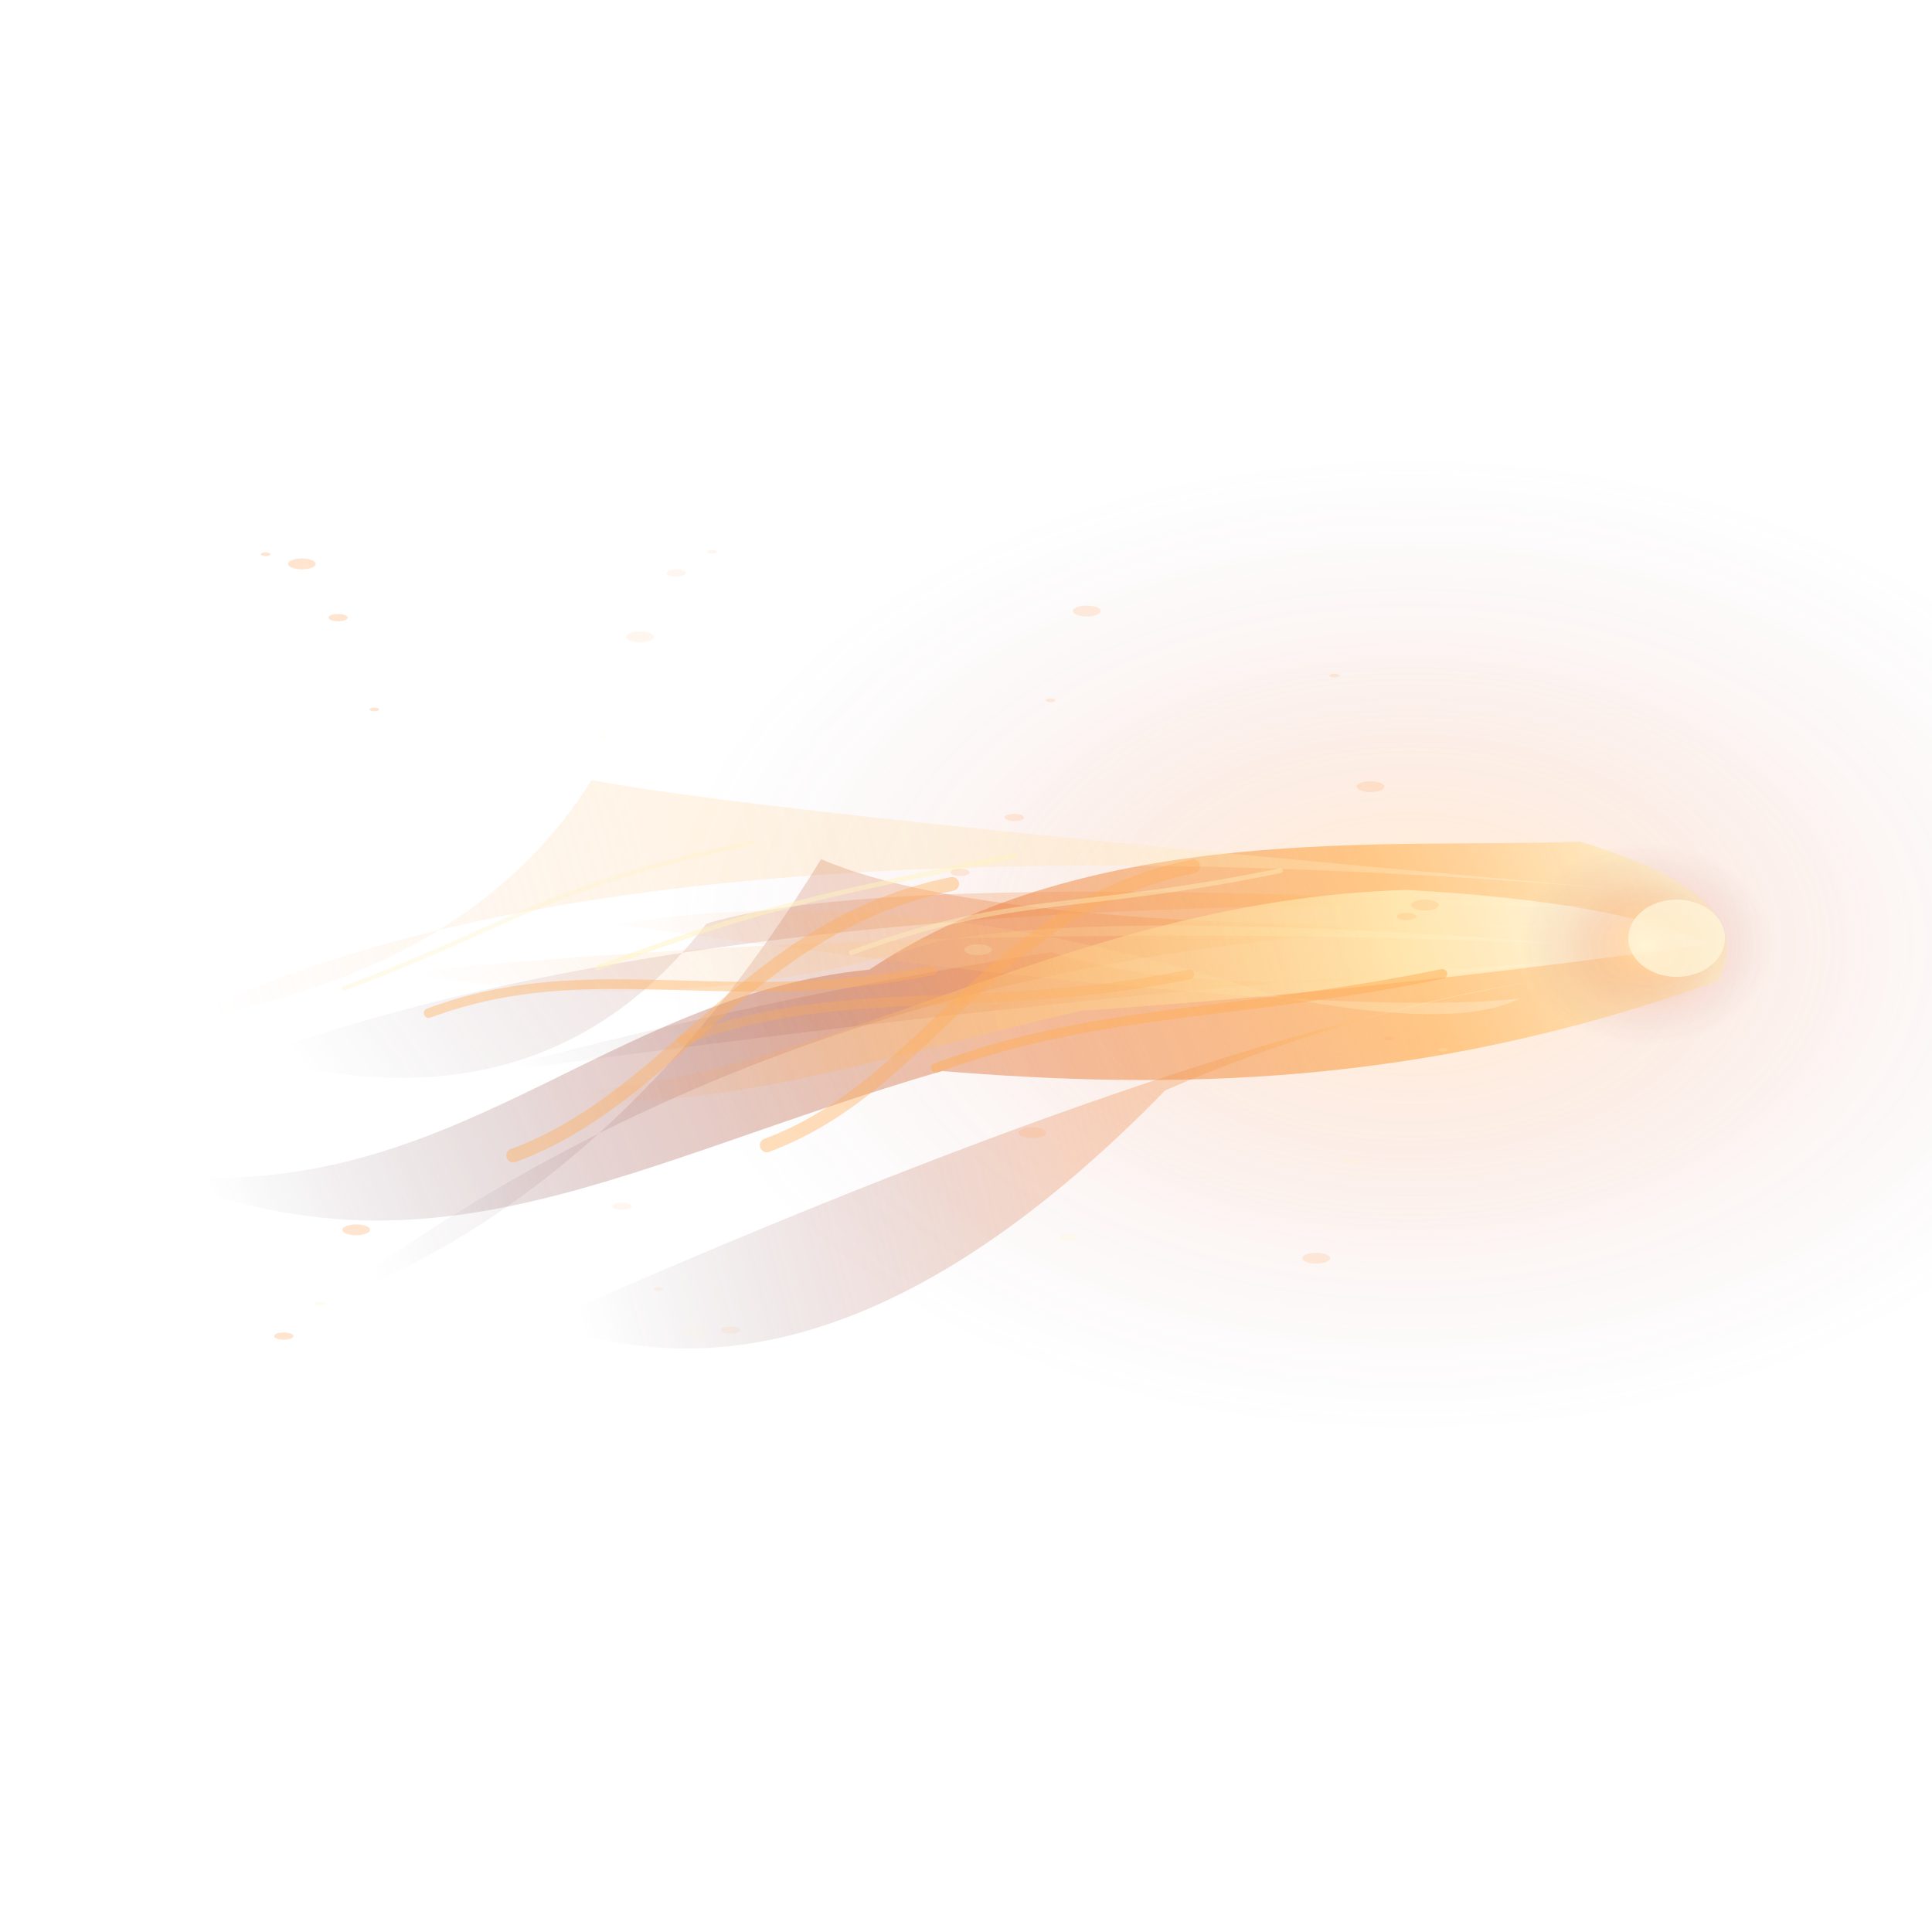
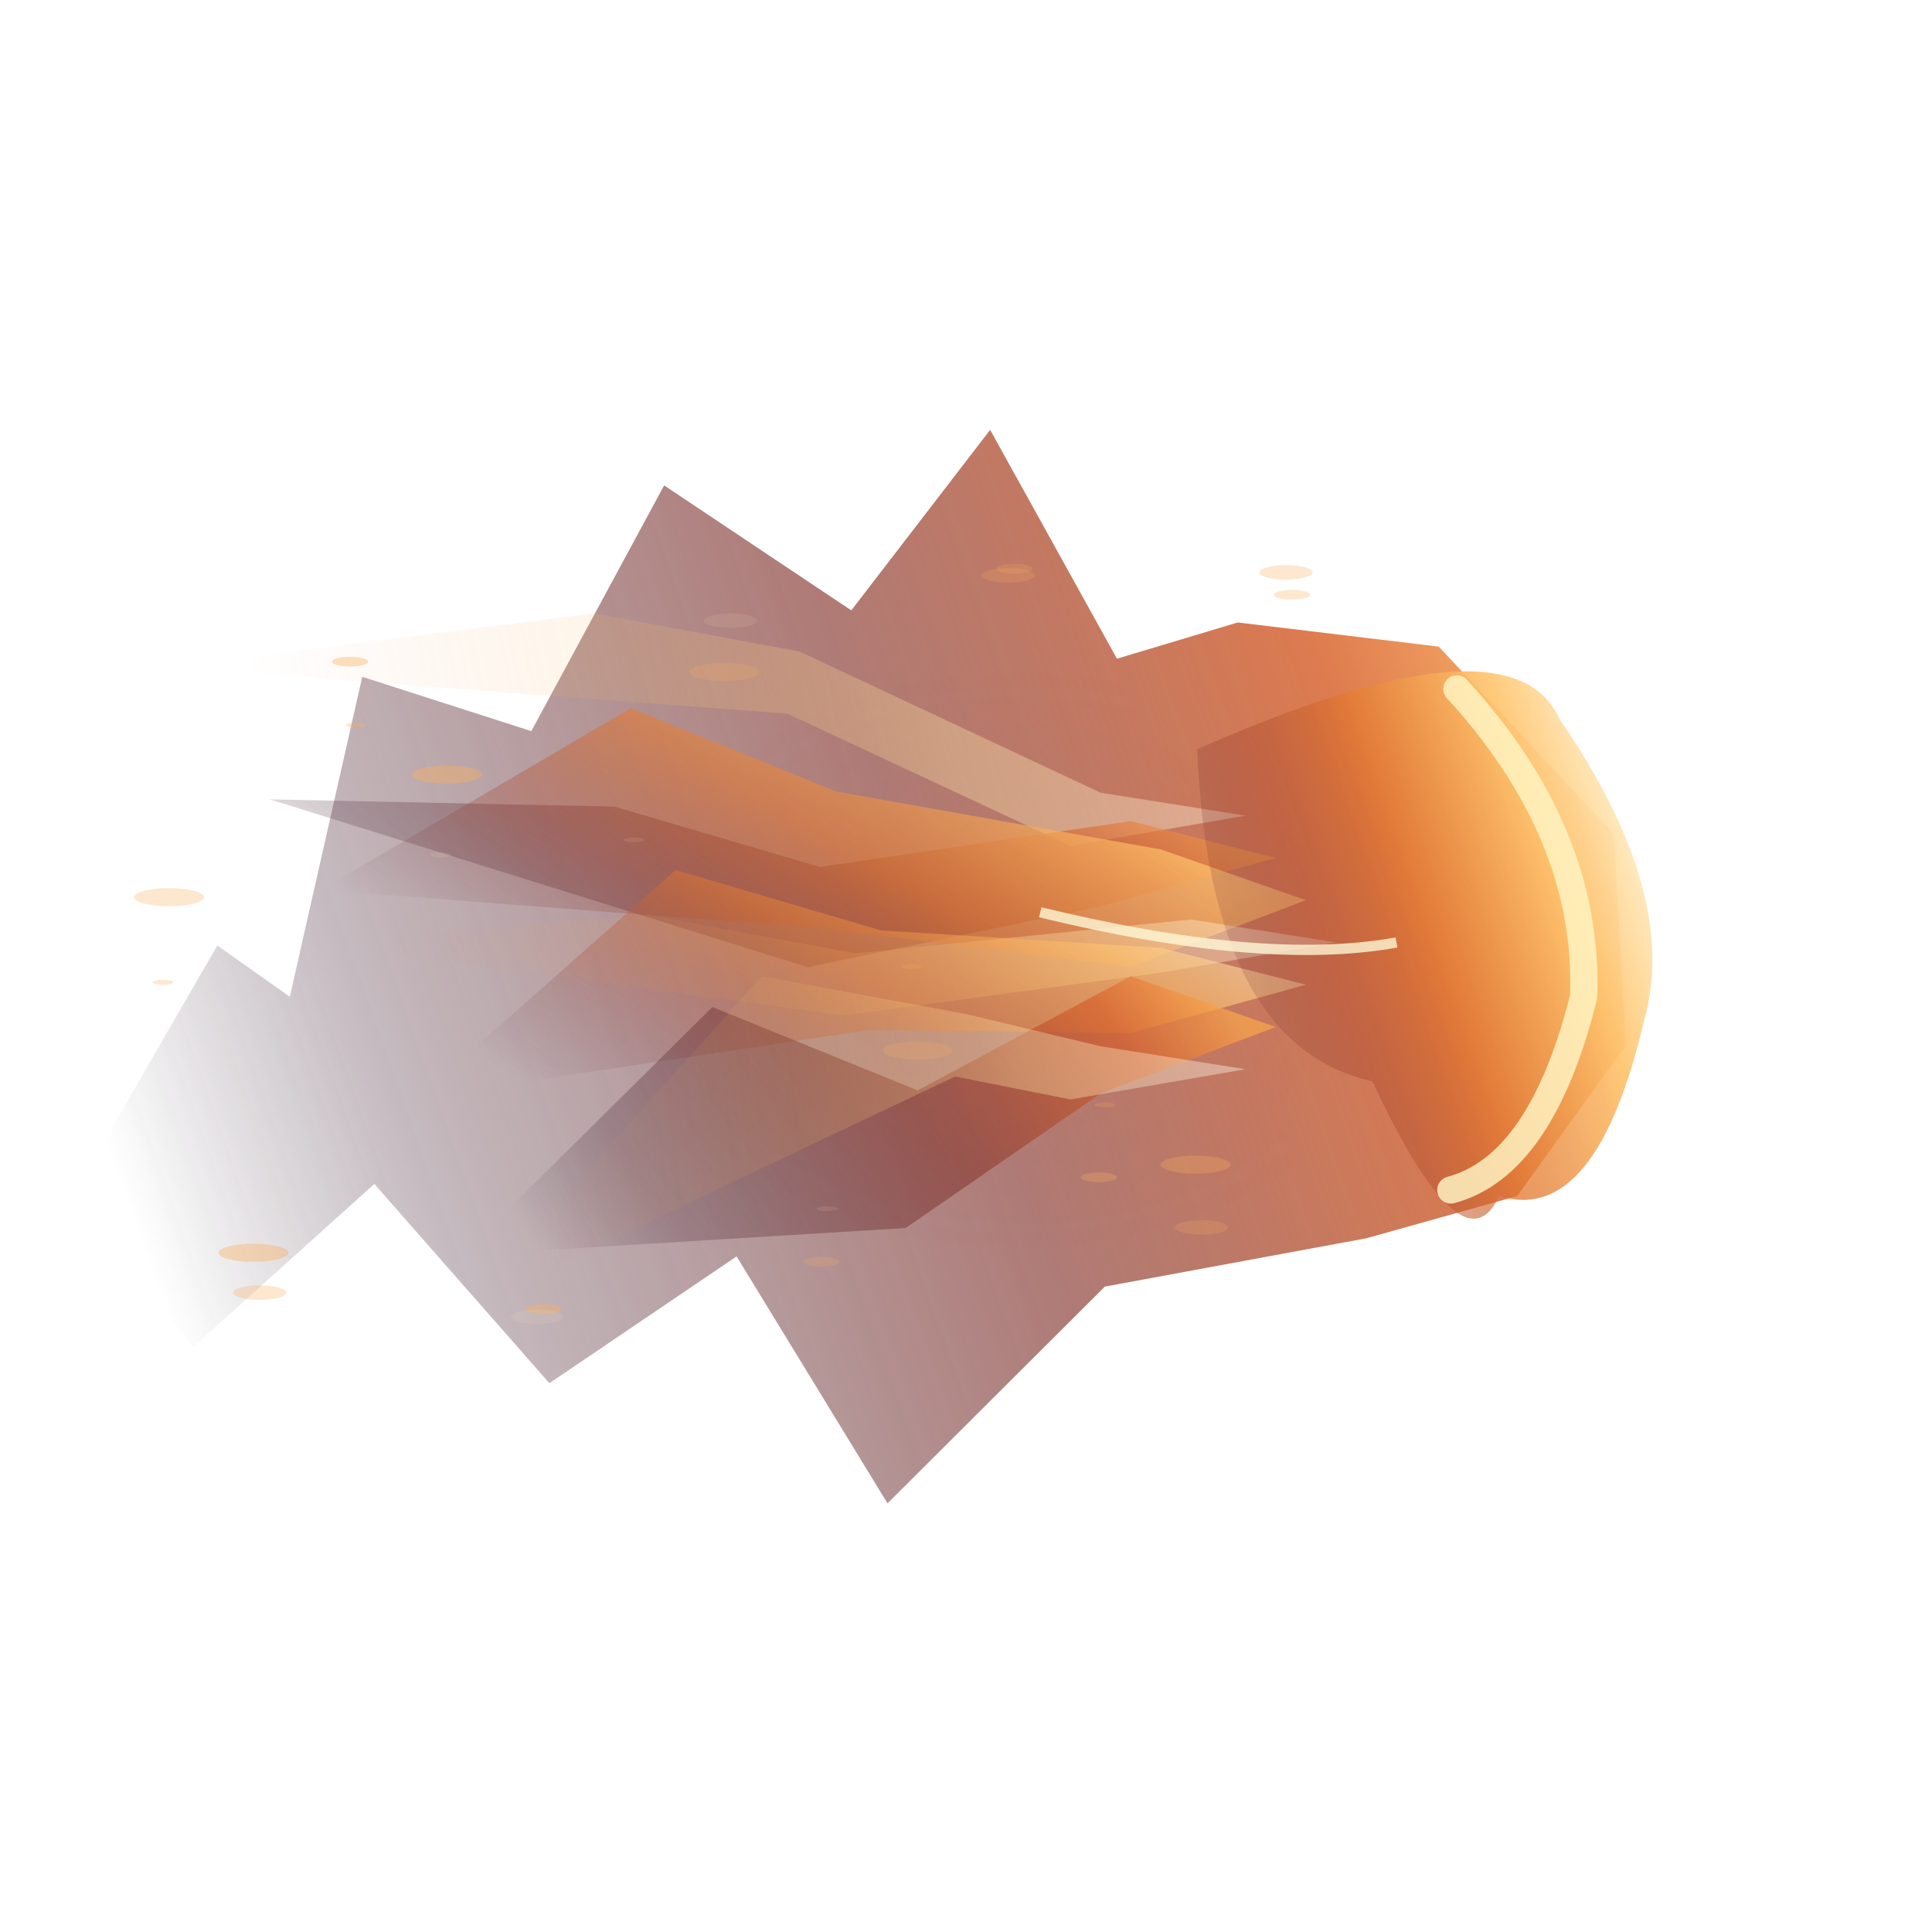
<svg xmlns="http://www.w3.org/2000/svg" width="320" height="320" viewBox="0 0 320 320">
  <defs>
-     <linearGradient id="trail" x1="0%" y1="55%" x2="100%" y2="45%">
-       <stop offset="0" stop-color="#351c33" stop-opacity="0" />
-       <stop offset=".26" stop-color="#913c36" stop-opacity=".28" />
-       <stop offset=".54" stop-color="#e87a3a" stop-opacity=".56" />
-       <stop offset=".81" stop-color="#ffb660" stop-opacity=".85" />
-       <stop offset="1" stop-color="#fff3cd" stop-opacity="1" />
+     <linearGradient id="blood" x1="0%" y1="60%" x2="100%" y2="35%">
+       <stop offset="0" stop-color="#24182b" stop-opacity="0" />
+       <stop offset=".18" stop-color="#462333" stop-opacity=".37" />
+       <stop offset=".55" stop-color="#823129" stop-opacity=".77" />
+       <stop offset=".85" stop-color="#d7602b" />
+       <stop offset="1" stop-color="#fba64b" />
    </linearGradient>
-     <linearGradient id="core" x1="0%" y1="50%" x2="100%" y2="45%">
-       <stop offset="0" stop-color="#f79348" stop-opacity="0" />
-       <stop offset=".37" stop-color="#ffc477" stop-opacity=".63" />
-       <stop offset=".75" stop-color="#fff0bc" />
-       <stop offset="1" stop-color="#fffefa" />
+     <linearGradient id="saffron" x1="4%" y1="74%" x2="98%" y2="34%">
+       <stop offset="0" stop-color="#4e2135" stop-opacity="0" />
+       <stop offset=".27" stop-color="#a3422f" stop-opacity=".42" />
+       <stop offset=".52" stop-color="#e27831" stop-opacity=".83" />
+       <stop offset=".81" stop-color="#ffc36c" />
+       <stop offset="1" stop-color="#ffebc0" />
    </linearGradient>
-     <radialGradient id="glow">
-       <stop offset="0" stop-color="#fff5c1" stop-opacity=".78" />
-       <stop offset=".24" stop-color="#ffa861" stop-opacity=".38" />
-       <stop offset=".65" stop-color="#d05b41" stop-opacity=".10" />
-       <stop offset="1" stop-color="#7e3648" stop-opacity="0" />
+     <linearGradient id="white" x1="8%" y1="43%" x2="100%" y2="39%">
+       <stop offset="0" stop-color="#ec803e" stop-opacity="0" />
+       <stop offset=".38" stop-color="#fbbd62" stop-opacity=".35" />
+       <stop offset=".69" stop-color="#ffe6a7" stop-opacity=".87" />
+       <stop offset="1" stop-color="#fffdf2" />
+     </linearGradient>
+     <radialGradient id="dust">
+       <stop offset="0" stop-color="#ffe1a8" stop-opacity=".44" />
+       <stop offset=".21" stop-color="#f9a052" stop-opacity=".22" />
+       <stop offset=".72" stop-color="#9b514b" stop-opacity=".09" />
+       <stop offset="1" stop-color="#5e3144" stop-opacity="0" />
    </radialGradient>
  </defs>
-   <ellipse cx="233.7" cy="156.4" rx="124" ry="80" fill="url(#glow)" opacity=".54" />
-   <path d="M 26 194.6 C 75 199.6 100 164.9 144 160.6 C 181 135.9 230 140.6 261.7 139.4 Q 291.7 148.4 284.7 162.4 C 235 180.4 193 180.4 156 177.4 C 104 192.6 72 213.6 26 194.6 Z" fill="url(#trail)" opacity=".82" />
-   <path d="M30.0 169.0 Q78.0 161.0 98.0 129.2 Q127.0 134.8 269.7 147.4 Q102.0 133.2 30.0 169.0 Z" fill="url(#core)" opacity="0.3" />
-   <path d="M42.0 175.0 Q90.0 188.0 117.0 153.0 Q146.0 143.9 266.7 150.4 Q121.0 146.5 42.0 175.0 Z" fill="url(#trail)" opacity="0.4" />
-   <path d="M54.0 215.7 Q102.0 197.7 136.0 142.3 Q165.0 154.9 263.7 153.4 Q140.0 151.3 54.0 215.7 Z" fill="url(#trail)" opacity="0.5" />
-   <path d="M66.0 161.1 Q114.0 169.1 155.0 156.0 Q184.0 150.4 260.7 156.4 Q159.0 152.0 66.0 161.1 Z" fill="url(#core)" opacity="0.3" />
-   <path d="M78.0 178.2 Q126.0 165.2 174.0 157.7 Q203.0 166.8 257.7 159.4 Q178.0 164.2 78.0 178.2 Z" fill="url(#trail)" opacity="0.4" />
-   <path d="M90.0 219.0 Q138.0 237.0 193.0 180.6 Q222.0 168.0 254.7 162.4 Q197.0 171.6 90.0 219.0 Z" fill="url(#trail)" opacity="0.5" />
-   <path d="M102.0 153.1 Q150.0 145.1 212.0 165.1 Q241.0 170.7 251.7 165.4 Q216.0 169.1 102.0 153.1 Z" fill="url(#core)" opacity="0.3" />
-   <path d="M 90 181.1 C 137 179.6 176 149.1 233 147.4 Q 268.7 149.4 282.7 156.4 Q 225 164.4 179 167.4 C 145 175.4 113 186.0 90 181.1 Z" fill="url(#core)" opacity=".72" />
-   <ellipse cx="272.7" cy="156.4" rx="20.9" ry="16.7" fill="url(#glow)" opacity=".92" />
-   <ellipse cx="277.7" cy="155.4" rx="8" ry="6.4" fill="#fff6d9" opacity=".75" />
-   <path d="M57.0 163.7 C84.0 153.7 90.6 146.6 124.6 139.6" fill="none" stroke="#fff3bf" stroke-width="0.8" stroke-linecap="round" opacity="0.3" />
-   <path d="M71.0 167.8 C98.0 157.8 120.4 167.7 154.4 160.7" fill="none" stroke="#ffad58" stroke-width="1.6" stroke-linecap="round" opacity="0.4" />
-   <path d="M85.0 191.4 C112.0 181.4 123.7 153.4 157.7 146.4" fill="none" stroke="#ffad58" stroke-width="2.3" stroke-linecap="round" opacity="0.4" />
-   <path d="M99.0 160.3 C126.0 150.3 134.2 148.7 168.2 141.7" fill="none" stroke="#fff3bf" stroke-width="0.8" stroke-linecap="round" opacity="0.5" />
-   <path d="M113.0 172.3 C140.0 162.3 163.0 168.4 197.0 161.4" fill="none" stroke="#ffad58" stroke-width="1.6" stroke-linecap="round" opacity="0.3" />
-   <path d="M127.0 189.7 C154.0 179.7 163.6 150.5 197.6 143.5" fill="none" stroke="#ffad58" stroke-width="2.3" stroke-linecap="round" opacity="0.4" />
-   <path d="M141.0 157.8 C168.0 147.8 178.1 151.2 212.1 144.2" fill="none" stroke="#fff3bf" stroke-width="0.8" stroke-linecap="round" opacity="0.4" />
-   <path d="M155.0 176.9 C182.0 166.9 204.9 168.3 238.9 161.3" fill="none" stroke="#ffad58" stroke-width="1.6" stroke-linecap="round" opacity="0.5" />
-   <ellipse cx="100.0" cy="122.0" rx="0.8" ry="0.3" fill="#fff6c6" opacity="0.1" />
-   <ellipse cx="159.0" cy="144.5" rx="1.6" ry="0.6" fill="#ffa55e" opacity="0.2" />
-   <ellipse cx="218.0" cy="208.4" rx="2.3" ry="0.9" fill="#ffa55e" opacity="0.2" />
-   <ellipse cx="44.0" cy="91.8" rx="0.8" ry="0.3" fill="#ffa55e" opacity="0.3" />
-   <ellipse cx="103.0" cy="199.8" rx="1.6" ry="0.6" fill="#ffa55e" opacity="0.1" />
-   <ellipse cx="162.0" cy="157.3" rx="2.3" ry="0.9" fill="#fff6c6" opacity="0.2" />
-   <ellipse cx="221.0" cy="111.9" rx="0.8" ry="0.3" fill="#ffa55e" opacity="0.2" />
-   <ellipse cx="47.0" cy="221.3" rx="1.6" ry="0.6" fill="#ffa55e" opacity="0.3" />
-   <ellipse cx="106.0" cy="105.5" rx="2.3" ry="0.9" fill="#ffa55e" opacity="0.1" />
-   <ellipse cx="165.0" cy="166.7" rx="0.8" ry="0.3" fill="#ffa55e" opacity="0.2" />
-   <ellipse cx="224.0" cy="192.3" rx="1.6" ry="0.6" fill="#fff6c6" opacity="0.2" />
-   <ellipse cx="50.0" cy="93.4" rx="2.3" ry="0.9" fill="#ffa55e" opacity="0.3" />
-   <ellipse cx="109.0" cy="213.5" rx="0.8" ry="0.3" fill="#ffa55e" opacity="0.1" />
-   <ellipse cx="168.0" cy="135.4" rx="1.6" ry="0.6" fill="#ffa55e" opacity="0.2" />
-   <ellipse cx="227.0" cy="130.3" rx="2.3" ry="0.9" fill="#ffa55e" opacity="0.2" />
-   <ellipse cx="53.0" cy="215.9" rx="0.8" ry="0.3" fill="#fff6c6" opacity="0.3" />
-   <ellipse cx="112.0" cy="94.9" rx="1.6" ry="0.6" fill="#ffa55e" opacity="0.1" />
-   <ellipse cx="171.0" cy="187.6" rx="2.3" ry="0.9" fill="#ffa55e" opacity="0.2" />
-   <ellipse cx="230.0" cy="172.0" rx="0.8" ry="0.3" fill="#ffa55e" opacity="0.2" />
-   <ellipse cx="56.0" cy="102.3" rx="1.6" ry="0.6" fill="#ffa55e" opacity="0.3" />
-   <ellipse cx="115.0" cy="220.6" rx="2.3" ry="0.9" fill="#fff6c6" opacity="0.1" />
-   <ellipse cx="174.0" cy="116.0" rx="0.8" ry="0.3" fill="#ffa55e" opacity="0.2" />
-   <ellipse cx="233.0" cy="151.8" rx="1.6" ry="0.6" fill="#ffa55e" opacity="0.2" />
-   <ellipse cx="59.0" cy="203.7" rx="2.3" ry="0.9" fill="#ffa55e" opacity="0.3" />
-   <ellipse cx="118.0" cy="91.4" rx="0.8" ry="0.3" fill="#ffa55e" opacity="0.1" />
-   <ellipse cx="177.0" cy="205.0" rx="1.6" ry="0.6" fill="#fff6c6" opacity="0.2" />
-   <ellipse cx="236.0" cy="149.9" rx="2.3" ry="0.9" fill="#ffa55e" opacity="0.2" />
-   <ellipse cx="62.0" cy="117.5" rx="0.8" ry="0.3" fill="#ffa55e" opacity="0.3" />
-   <ellipse cx="121.0" cy="220.3" rx="1.6" ry="0.6" fill="#ffa55e" opacity="0.1" />
-   <ellipse cx="180.0" cy="101.2" rx="2.3" ry="0.9" fill="#ffa55e" opacity="0.2" />
-   <ellipse cx="239.0" cy="173.9" rx="0.8" ry="0.3" fill="#fff6c6" opacity="0.2" />
+   <ellipse cx="169" cy="159" rx="74.0" ry="54" fill="url(#dust)" opacity=".16" />
+   <path d="M 12.0 198.1 L 36.0 156.6 L 48.0 165.1 L 60.0 112.1 L 88.0 121.1 L 110.0 80.4 L 141.0 101.1 L 164.0 71.2 L 185.0 109.1 L 205.0 103.1 L 238.3 107.1 L 267.3 138.1 L 269.3 173.1 L 251.3 198.1 L 226.3 205.1 L 183.0 213.1 L 147.0 249.0 L 122.0 208.1 L 91.0 229.1 L 62.0 196.1 L 32.0 223.1 Z" fill="url(#blood)" opacity=".83" />
+   <path d="M 28.0 110.5 L 98.4 101.6 L 132.4 107.9 L 182.3 131.3 L 206.3 135.1 L 177.3 140.1 L 130.4 118.2 L 28.0 110.5 Z" fill="url(#white)" opacity="0.4" />
+   <path d="M 44.7 132.4 L 101.8 133.6 L 135.8 143.6 L 187.3 136.0 L 211.3 142.1 L 182.3 150.1 L 133.8 160.2 L 44.7 132.4 Z" fill="url(#blood)" opacity="0.6" />
+   <path d="M 53.1 147.4 L 104.5 117.3 L 138.5 131.1 L 192.3 140.7 L 216.3 149.1 L 187.3 160.1 L 136.5 153.8 L 53.1 147.4 Z" fill="url(#saffron)" opacity="0.7" />
+   <path d="M 52.0 156.2 L 107.6 151.6 L 141.6 157.9 L 197.3 152.3 L 221.3 156.1 L 192.3 161.1 L 139.6 168.2 L 52.0 156.2 Z" fill="url(#white)" opacity="0.4" />
+   <path d="M 69.3 181.8 L 111.9 144.1 L 145.9 154.1 L 192.3 157.0 L 216.3 163.1 L 187.3 171.1 L 143.9 170.6 L 69.3 181.8 Z" fill="url(#saffron)" opacity="0.6" />
+   <path d="M 76.5 207.9 L 118.0 166.8 L 152.0 180.6 L 187.3 161.7 L 211.3 170.1 L 182.3 181.1 L 150.0 203.4 L 76.5 207.9 Z" fill="url(#blood)" opacity="0.7" />
+   <path d="M 76.0 217.3 L 126.2 161.7 L 160.2 168.0 L 182.3 173.3 L 206.3 177.1 L 177.3 182.1 L 158.2 178.3 L 76.0 217.3 Z" fill="url(#white)" opacity="0.4" />
+   <path d="M198.3 124.1 Q250.3 101.1 258.3 119.1 Q278.3 148.1 272.3 169.1 Q264.3 203.1 248.3 198.1 Q242.3 211.1 227.3 179.1 Q200.3 173.1 198.3 124.1 Z" fill="url(#saffron)" opacity=".92" />
+   <path d="M241.3 114.1 Q263.3 138.1 262.3 165.1 Q255.3 193.1 240.3 197.1" fill="none" stroke="#fff4c3" stroke-width="4.5" stroke-linecap="round" opacity=".83" />
+   <path d="M172.3 151.1 Q209.3 160.1 231.3 156.1" fill="none" stroke="#fffad8" stroke-width="1.7" opacity=".78" />
+   <ellipse cx="137.0" cy="200.2" rx="1.7" ry="0.4" fill="#ffefbd" opacity="0.1" />
+   <ellipse cx="168.0" cy="94.2" rx="3.0" ry="0.8" fill="#f9ae5f" opacity="0.2" />
+   <ellipse cx="199.0" cy="203.3" rx="4.4" ry="1.2" fill="#f9ae5f" opacity="0.2" />
+   <ellipse cx="28.0" cy="148.6" rx="5.8" ry="1.5" fill="#f9ae5f" opacity="0.3" />
+   <ellipse cx="59.0" cy="120.1" rx="1.7" ry="0.4" fill="#f9ae5f" opacity="0.3" />
+   <ellipse cx="90.0" cy="216.8" rx="3.0" ry="0.8" fill="#f9ae5f" opacity="0.4" />
+   <ellipse cx="121.0" cy="102.8" rx="4.4" ry="1.2" fill="#ffefbd" opacity="0.1" />
+   <ellipse cx="152.0" cy="174.0" rx="5.8" ry="1.5" fill="#f9ae5f" opacity="0.2" />
+   <ellipse cx="183.0" cy="183.0" rx="1.7" ry="0.4" fill="#f9ae5f" opacity="0.2" />
+   <ellipse cx="214.0" cy="98.5" rx="3.0" ry="0.8" fill="#f9ae5f" opacity="0.3" />
+   <ellipse cx="43.0" cy="214.1" rx="4.4" ry="1.2" fill="#f9ae5f" opacity="0.3" />
+   <ellipse cx="74.0" cy="128.3" rx="5.8" ry="1.5" fill="#f9ae5f" opacity="0.4" />
+   <ellipse cx="105.0" cy="139.1" rx="1.7" ry="0.4" fill="#ffefbd" opacity="0.1" />
+   <ellipse cx="136.0" cy="209.0" rx="3.0" ry="0.8" fill="#f9ae5f" opacity="0.2" />
+   <ellipse cx="167.0" cy="95.3" rx="4.4" ry="1.2" fill="#f9ae5f" opacity="0.2" />
+   <ellipse cx="198.0" cy="192.9" rx="5.8" ry="1.5" fill="#f9ae5f" opacity="0.3" />
+   <ellipse cx="27.0" cy="162.7" rx="1.7" ry="0.4" fill="#f9ae5f" opacity="0.3" />
+   <ellipse cx="58.0" cy="109.6" rx="3.0" ry="0.8" fill="#f9ae5f" opacity="0.4" />
+   <ellipse cx="89.0" cy="218.1" rx="4.4" ry="1.2" fill="#ffefbd" opacity="0.1" />
+   <ellipse cx="120.0" cy="111.3" rx="5.8" ry="1.5" fill="#f9ae5f" opacity="0.2" />
+   <ellipse cx="151.0" cy="160.1" rx="1.7" ry="0.4" fill="#f9ae5f" opacity="0.2" />
+   <ellipse cx="182.0" cy="195.0" rx="3.0" ry="0.8" fill="#f9ae5f" opacity="0.3" />
+   <ellipse cx="213.0" cy="94.8" rx="4.4" ry="1.2" fill="#f9ae5f" opacity="0.3" />
+   <ellipse cx="42.0" cy="207.5" rx="5.8" ry="1.5" fill="#f9ae5f" opacity="0.4" />
+   <ellipse cx="73.0" cy="141.6" rx="1.7" ry="0.4" fill="#ffefbd" opacity="0.1" />
</svg>
